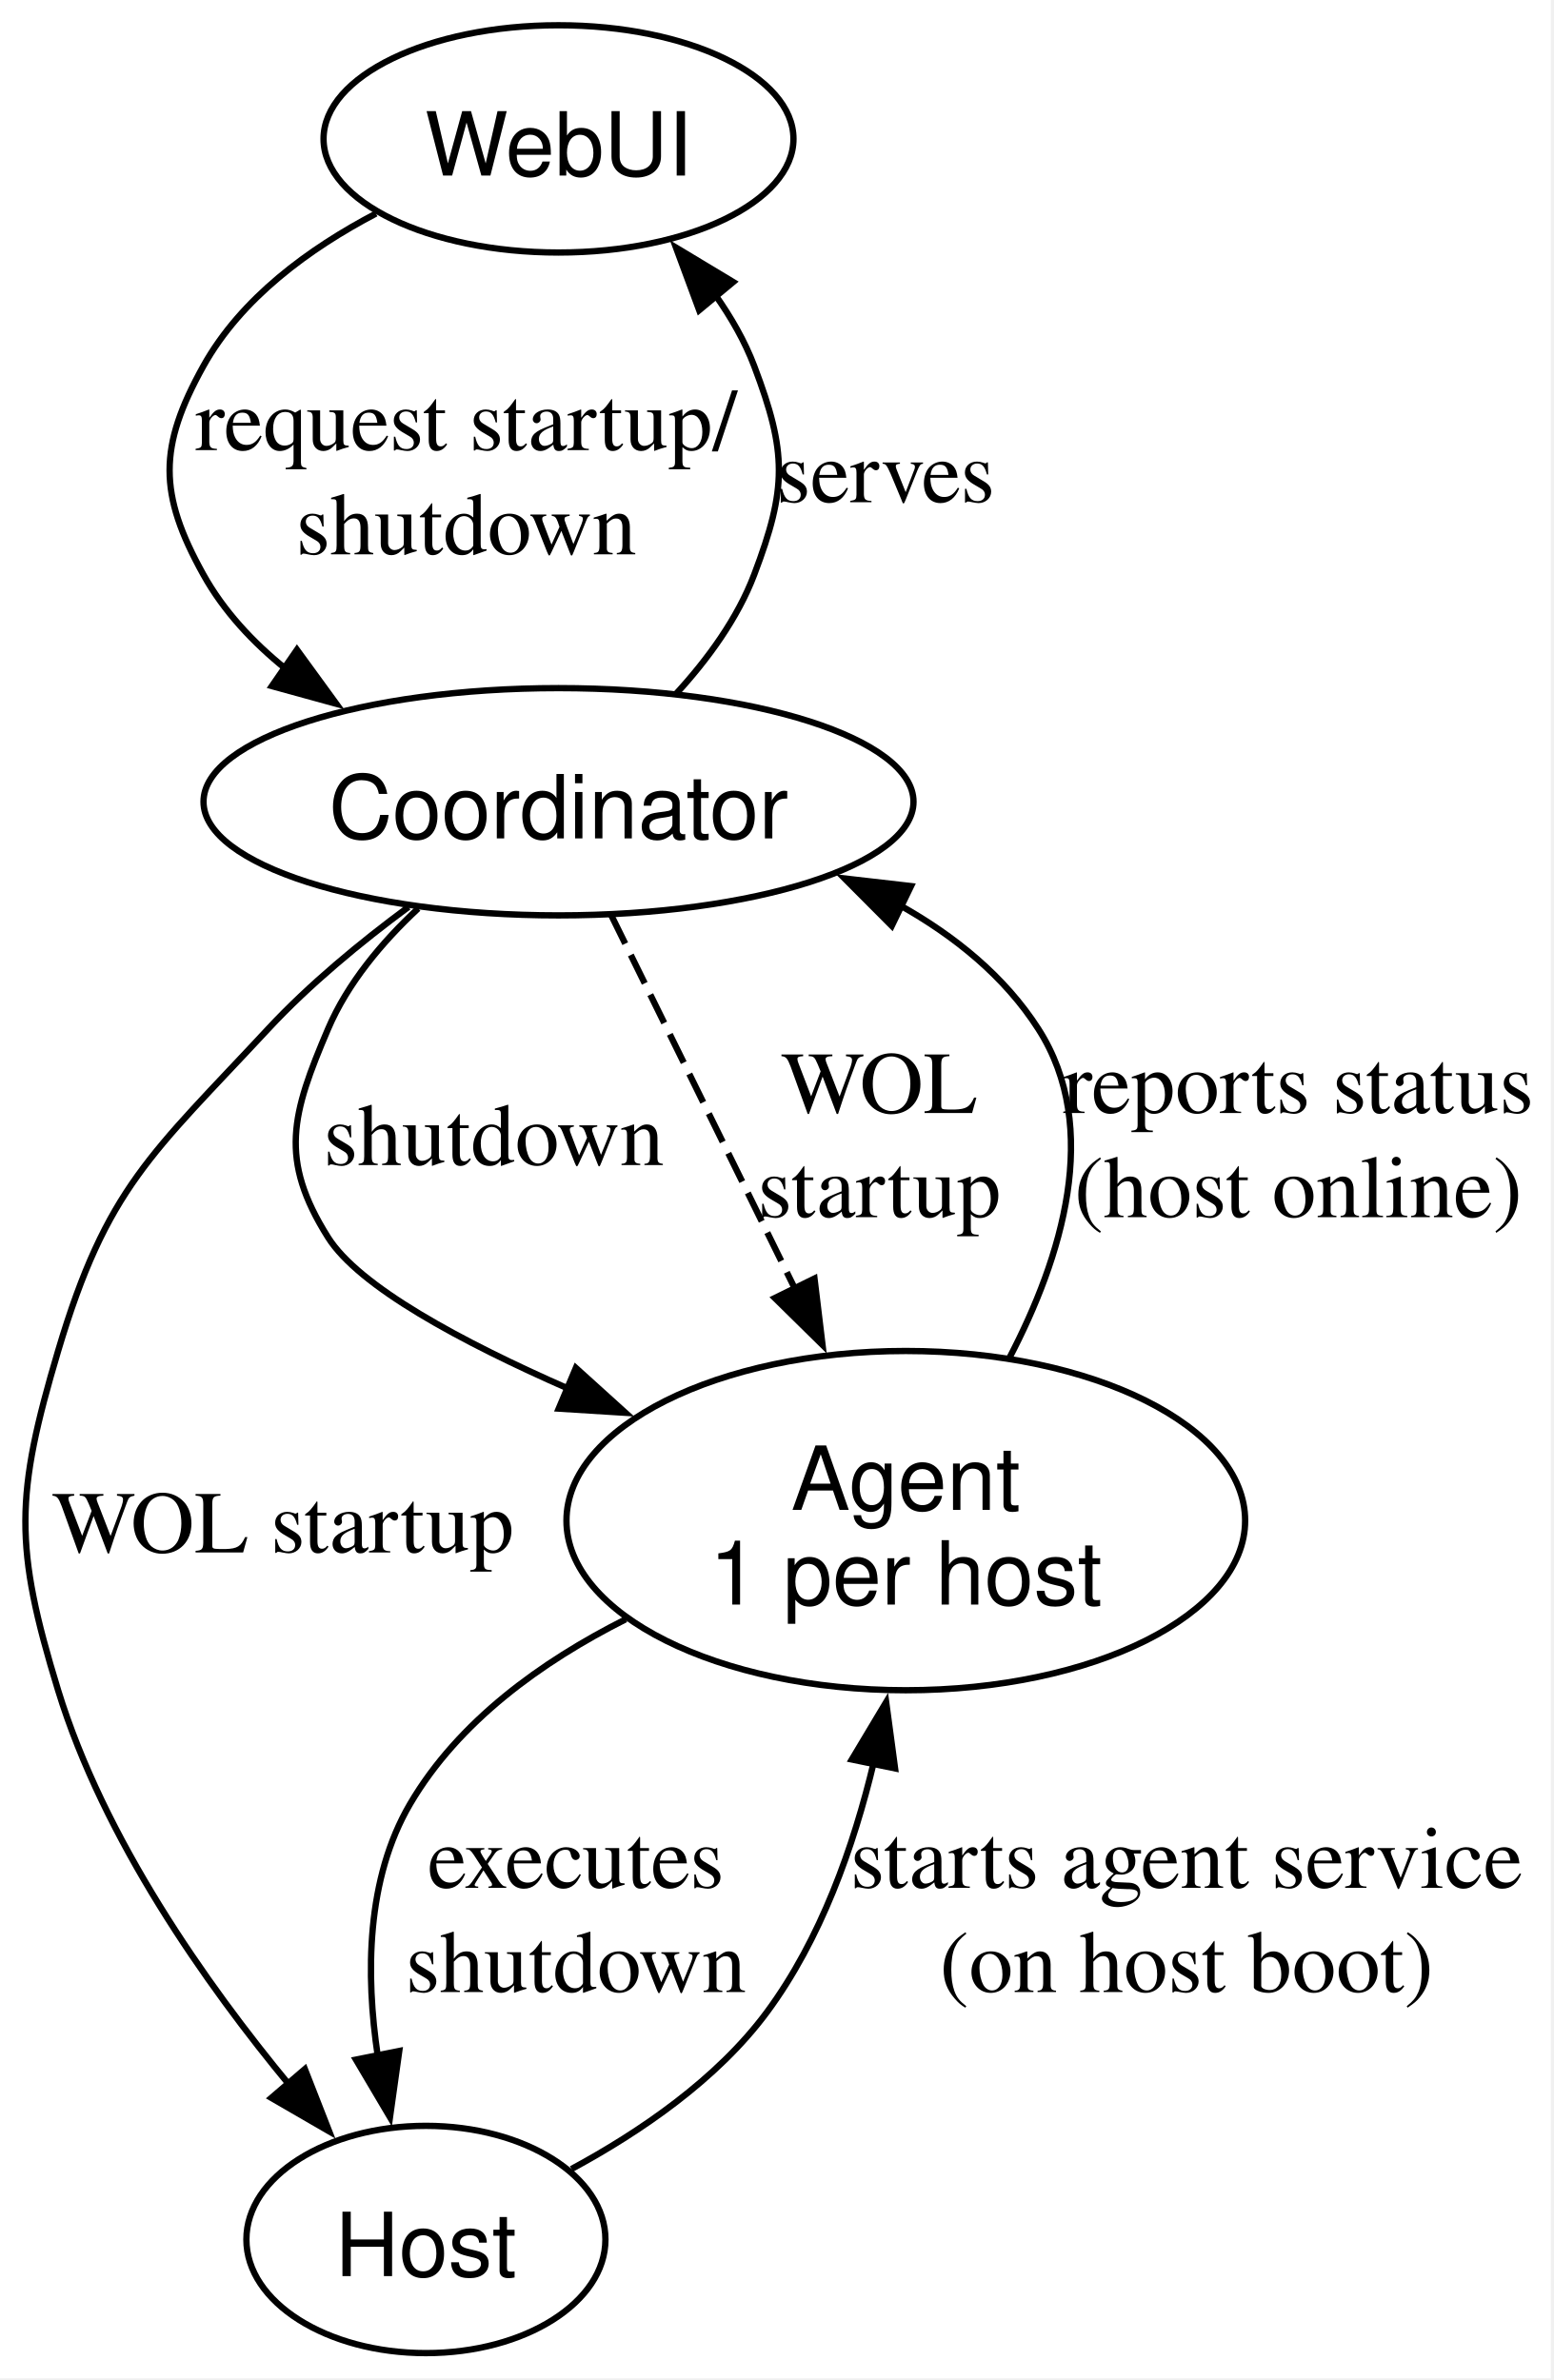
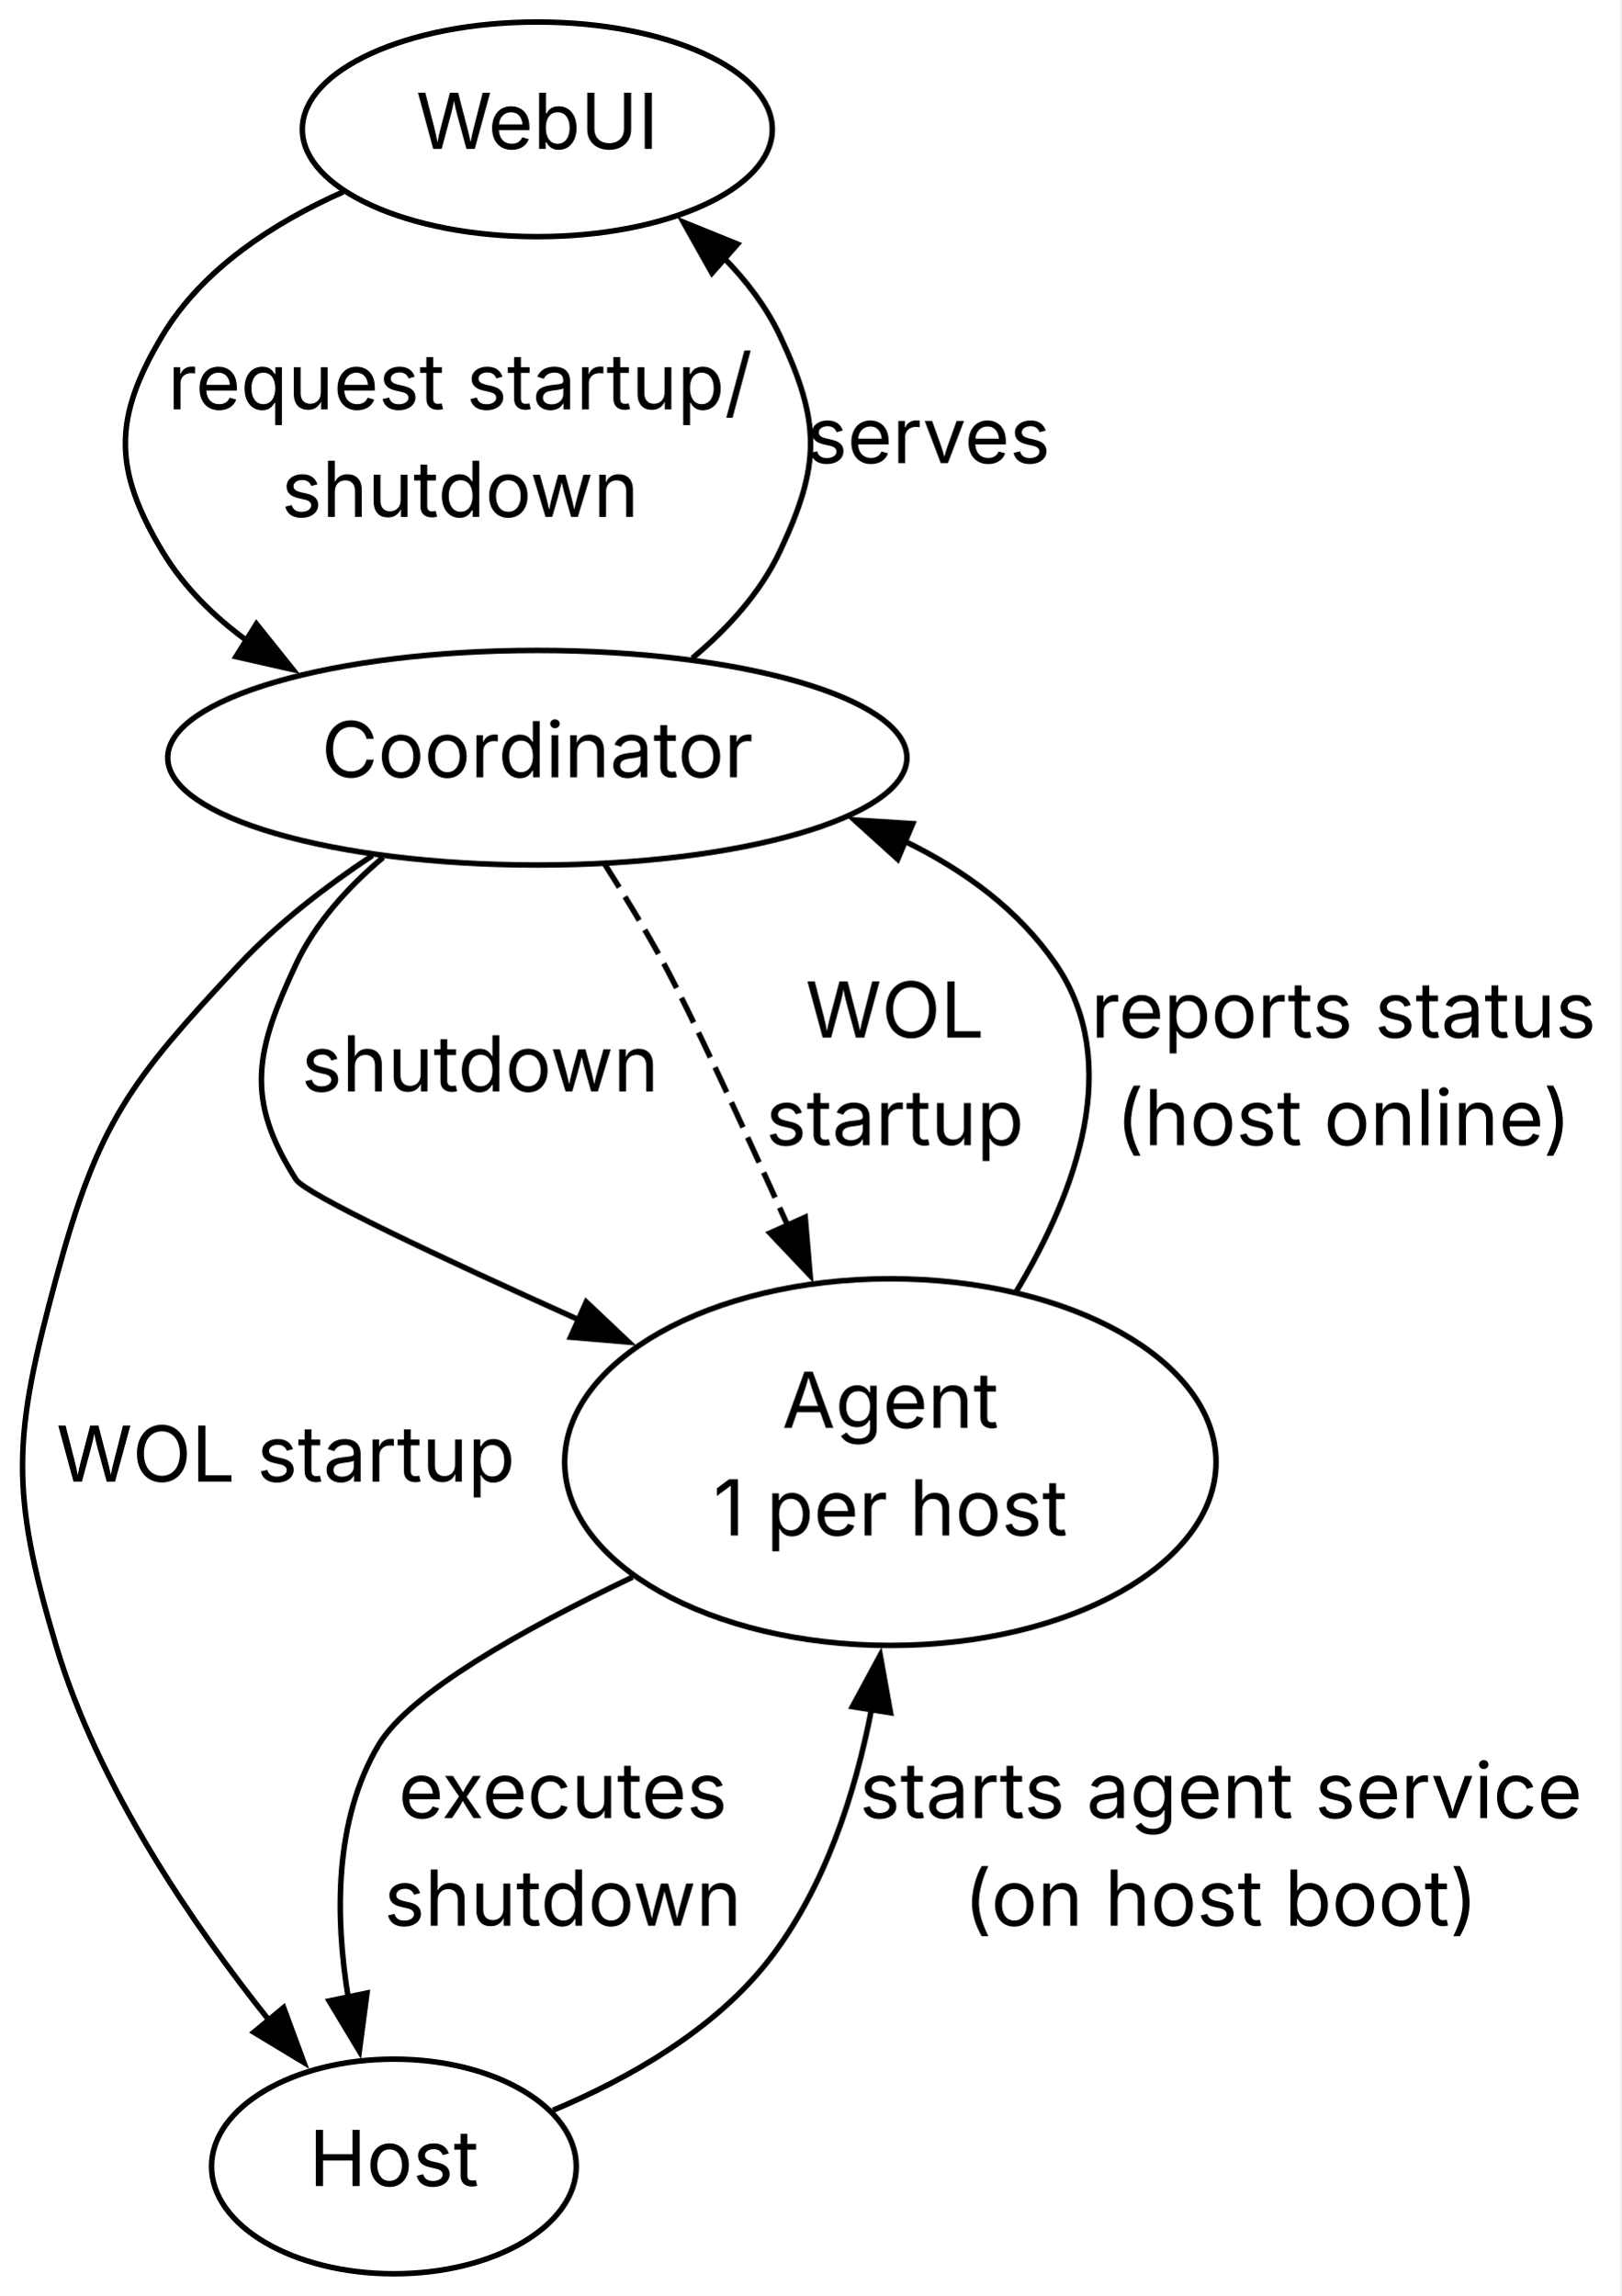
- <svg xmlns="http://www.w3.org/2000/svg" width="246pt" height="377pt" viewBox="0.00 0.00 246.00 377.00">
-   <g id="graph0" class="graph" transform="scale(1 1) rotate(0) translate(4 372.74)">
-     <polygon fill="white" stroke="none" points="-4,4 -4,-372.74 241.6,-372.74 241.6,4 -4,4" />
+ <svg xmlns="http://www.w3.org/2000/svg" width="294pt" height="416pt" viewBox="0.00 0.00 294.00 416.00">
+   <g id="graph0" class="graph" transform="scale(1 1) rotate(0) translate(4 412.14)">
+     <polygon fill="white" stroke="none" points="-4,4 -4,-412.14 289.67,-412.14 289.67,4 -4,4" />
    <g id="node1" class="node">
-       <ellipse fill="none" stroke="black" cx="84.45" cy="-350.74" rx="37.21" ry="18" />
-       <text xml:space="preserve" text-anchor="middle" x="84.45" y="-344.94" font-family="Helvetica,sans-Serif" font-size="14.00">WebUI</text>
+       <ellipse fill="none" stroke="black" cx="93.4" cy="-388.7" rx="42.6" ry="19.45" />
+       <text xml:space="preserve" text-anchor="middle" x="93.4" y="-385.15" font-family="Inter" font-size="14.00">WebUI</text>
    </g>
    <g id="node2" class="node">
-       <ellipse fill="none" stroke="black" cx="84.45" cy="-245.74" rx="56.22" ry="18" />
-       <text xml:space="preserve" text-anchor="middle" x="84.45" y="-239.94" font-family="Helvetica,sans-Serif" font-size="14.00">Coordinator</text>
+       <ellipse fill="none" stroke="black" cx="93.4" cy="-274.8" rx="67" ry="19.45" />
+       <text xml:space="preserve" text-anchor="middle" x="93.4" y="-271.25" font-family="Inter" font-size="14.00">Coordinator</text>
    </g>
    <g id="edge3" class="edge">
-       <path fill="none" stroke="black" d="M55.54,-338.91C44.99,-333.38 34.18,-325.5 28.2,-314.74 21.08,-301.92 21.08,-294.56 28.2,-281.74 31.42,-275.94 36.05,-270.98 41.28,-266.77" />
-       <polygon fill="black" stroke="black" points="43.03,-269.82 49.27,-261.25 39.05,-264.06 43.03,-269.82" />
-       <text xml:space="preserve" text-anchor="middle" x="69.83" y="-301.44" font-family="Times,serif" font-size="14.00">request startup/</text>
-       <text xml:space="preserve" text-anchor="middle" x="69.83" y="-284.94" font-family="Times,serif" font-size="14.00">shutdown</text>
+       <path fill="none" stroke="black" d="M58.23,-377.37C45.61,-371.77 32.69,-363.43 25.4,-351.25 16.5,-336.38 16.5,-327.12 25.4,-312.25 29.29,-305.76 34.76,-300.37 40.94,-295.89" />
+       <polygon fill="black" stroke="black" points="42.48,-299.05 49.1,-290.78 38.77,-293.12 42.48,-299.05" />
+       <text xml:space="preserve" text-anchor="middle" x="79.4" y="-337.95" font-family="Inter" font-size="14.00">request startup/</text>
+       <text xml:space="preserve" text-anchor="middle" x="79.4" y="-318.45" font-family="Inter" font-size="14.00">shutdown</text>
    </g>
    <g id="edge2" class="edge">
-       <path fill="none" stroke="black" d="M103.06,-262.83C108.06,-268.27 112.81,-274.76 115.45,-281.74 120.65,-295.45 120.65,-301.03 115.45,-314.74 113.96,-318.69 111.78,-322.48 109.28,-326.02" />
-       <polygon fill="black" stroke="black" points="106.73,-323.6 103.05,-333.53 112.12,-328.07 106.73,-323.6" />
-       <text xml:space="preserve" text-anchor="middle" x="136.23" y="-293.19" font-family="Times,serif" font-size="14.00">serves</text>
+       <path fill="none" stroke="black" d="M121.5,-292.84C127.9,-298.19 133.86,-304.71 137.4,-312.25 144.78,-327.94 144.78,-335.56 137.4,-351.25 134.93,-356.5 131.3,-361.26 127.15,-365.47" />
+       <polygon fill="black" stroke="black" points="125.06,-362.64 119.87,-371.88 129.69,-367.9 125.06,-362.64" />
+       <text xml:space="preserve" text-anchor="middle" x="164.31" y="-328.2" font-family="Inter" font-size="14.00">serves</text>
    </g>
    <g id="node3" class="node">
-       <ellipse fill="none" stroke="black" cx="63.45" cy="-18" rx="28.43" ry="18" />
-       <text xml:space="preserve" text-anchor="middle" x="63.45" y="-12.2" font-family="Helvetica,sans-Serif" font-size="14.00">Host</text>
+       <ellipse fill="none" stroke="black" cx="67.4" cy="-19.45" rx="33.06" ry="19.45" />
+       <text xml:space="preserve" text-anchor="middle" x="67.4" y="-15.9" font-family="Inter" font-size="14.00">Host</text>
    </g>
    <g id="edge5" class="edge">
-       <path fill="none" stroke="black" d="M60.7,-229.08C53.12,-223.48 45.01,-216.8 38.45,-209.74 20.03,-189.92 12.91,-184.68 5.2,-158.74 -1.6,-135.85 -1.8,-127.83 5.2,-105 12.43,-81.44 28.55,-58.52 42,-42.27" />
-       <polygon fill="black" stroke="black" points="44.28,-44.99 48.14,-35.12 38.97,-40.43 44.28,-44.99" />
-       <text xml:space="preserve" text-anchor="middle" x="40.83" y="-126.82" font-family="Times,serif" font-size="14.00">WOL startup</text>
+       <path fill="none" stroke="black" d="M63.51,-257.08C55.1,-251.5 46.36,-244.79 39.4,-237.36 19.36,-215.95 13.81,-208.67 6.15,-180.36 -1.56,-151.84 -2.3,-142.2 6.15,-113.89 13.76,-88.41 30.79,-63.42 44.96,-45.7" />
+       <polygon fill="black" stroke="black" points="47.41,-48.24 51.08,-38.3 42.01,-43.78 47.41,-48.24" />
+       <text xml:space="preserve" text-anchor="middle" x="47.78" y="-143.57" font-family="Inter" font-size="14.00">WOL startup</text>
    </g>
    <g id="node4" class="node">
-       <ellipse fill="none" stroke="black" cx="139.45" cy="-131.87" rx="53.74" ry="26.87" />
-       <text xml:space="preserve" text-anchor="middle" x="139.45" y="-133.57" font-family="Helvetica,sans-Serif" font-size="14.00">Agent</text>
-       <text xml:space="preserve" text-anchor="middle" x="139.45" y="-118.57" font-family="Helvetica,sans-Serif" font-size="14.00">1 per host</text>
+       <ellipse fill="none" stroke="black" cx="157.4" cy="-147.12" rx="59.04" ry="33.23" />
+       <text xml:space="preserve" text-anchor="middle" x="157.4" y="-153.32" font-family="Inter" font-size="14.00">Agent</text>
+       <text xml:space="preserve" text-anchor="middle" x="157.4" y="-133.82" font-family="Inter" font-size="14.00">1 per host</text>
    </g>
    <g id="edge4" class="edge">
-       <path fill="none" stroke="black" d="M62.23,-228.84C56.49,-223.49 51.05,-217.01 47.95,-209.74 42.2,-196.25 40.14,-189.15 47.95,-176.74 52.84,-168.98 68.87,-160.28 86.19,-152.69" />
-       <polygon fill="black" stroke="black" points="87.2,-156.06 95.06,-148.95 84.48,-149.61 87.2,-156.06" />
-       <text xml:space="preserve" text-anchor="middle" x="74.2" y="-188.19" font-family="Times,serif" font-size="14.00">shutdown</text>
+       <path fill="none" stroke="black" d="M65.46,-256.74C59.1,-251.39 53.18,-244.88 49.65,-237.36 42.3,-221.66 40.34,-212.98 49.65,-198.36 51.34,-195.71 75.79,-184.22 100.96,-172.9" />
+       <polygon fill="black" stroke="black" points="102.27,-176.15 109.97,-168.87 99.42,-169.76 102.27,-176.15" />
+       <text xml:space="preserve" text-anchor="middle" x="83.03" y="-214.31" font-family="Inter" font-size="14.00">shutdown</text>
    </g>
    <g id="edge8" class="edge">
-       <path fill="none" stroke="black" stroke-dasharray="5,2" d="M92.81,-227.75C100.5,-212.1 112.16,-188.38 121.9,-168.58" />
-       <polygon fill="black" stroke="black" points="124.99,-170.22 126.26,-159.7 118.71,-167.13 124.99,-170.22" />
-       <text xml:space="preserve" text-anchor="middle" x="135.25" y="-196.44" font-family="Times,serif" font-size="14.00">WOL</text>
-       <text xml:space="preserve" text-anchor="middle" x="135.25" y="-179.94" font-family="Times,serif" font-size="14.00">startup</text>
+       <path fill="none" stroke="black" stroke-dasharray="5,2" d="M105.59,-255.55C109.23,-249.82 113.12,-243.41 116.4,-237.36 121.21,-228.48 130.35,-208.73 138.77,-190.05" />
+       <polygon fill="black" stroke="black" points="141.96,-191.51 142.86,-180.95 135.57,-188.64 141.96,-191.51" />
+       <text xml:space="preserve" text-anchor="middle" x="158.22" y="-224.06" font-family="Inter" font-size="14.00">WOL</text>
+       <text xml:space="preserve" text-anchor="middle" x="158.22" y="-204.56" font-family="Inter" font-size="14.00">startup</text>
    </g>
    <g id="edge1" class="edge">
-       <path fill="none" stroke="black" d="M86.5,-29.16C97.32,-35 109.54,-43.31 117.45,-54 125.97,-65.51 131.2,-80.22 134.4,-93.68" />
-       <polygon fill="black" stroke="black" points="130.9,-94.03 136.34,-103.12 137.75,-92.62 130.9,-94.03" />
-       <text xml:space="preserve" text-anchor="middle" x="183.91" y="-73.7" font-family="Times,serif" font-size="14.00">starts agent service</text>
-       <text xml:space="preserve" text-anchor="middle" x="183.91" y="-57.2" font-family="Times,serif" font-size="14.00">(on host boot)</text>
+       <path fill="none" stroke="black" d="M96.24,-29.63C109.99,-35.39 125.54,-44.2 135.4,-56.89 145.48,-69.87 151.01,-86.85 154.02,-102.51" />
+       <polygon fill="black" stroke="black" points="150.52,-102.79 155.56,-112.11 157.43,-101.68 150.52,-102.79" />
+       <text xml:space="preserve" text-anchor="middle" x="217.31" y="-82.59" font-family="Inter" font-size="14.00">starts agent service</text>
+       <text xml:space="preserve" text-anchor="middle" x="217.31" y="-63.09" font-family="Inter" font-size="14.00">(on host boot)</text>
    </g>
    <g id="edge7" class="edge">
-       <path fill="none" stroke="black" d="M155.84,-157.61C164.14,-173.5 170.53,-194.01 160.45,-209.74 155.1,-218.09 147.2,-224.48 138.48,-229.36" />
-       <polygon fill="black" stroke="black" points="137.23,-226.08 129.75,-233.59 140.28,-232.38 137.23,-226.08" />
-       <text xml:space="preserve" text-anchor="middle" x="201.6" y="-196.44" font-family="Times,serif" font-size="14.00">reports status</text>
-       <text xml:space="preserve" text-anchor="middle" x="201.6" y="-179.94" font-family="Times,serif" font-size="14.00">(host online)</text>
+       <path fill="none" stroke="black" d="M180.28,-178.12C191.24,-196.39 199.59,-219.56 187.4,-237.36 180.66,-247.21 170.83,-254.4 160.05,-259.64" />
+       <polygon fill="black" stroke="black" points="158.74,-256.4 150.88,-263.51 161.46,-262.85 158.74,-256.4" />
+       <text xml:space="preserve" text-anchor="middle" x="239.55" y="-224.06" font-family="Inter" font-size="14.00">reports status</text>
+       <text xml:space="preserve" text-anchor="middle" x="239.55" y="-204.56" font-family="Inter" font-size="14.00">(host online)</text>
    </g>
    <g id="edge6" class="edge">
-       <path fill="none" stroke="black" d="M95.09,-116.24C81.74,-109.52 68.62,-100.06 60.95,-87 54,-75.14 53.88,-60.01 55.83,-47.04" />
-       <polygon fill="black" stroke="black" points="59.23,-47.86 57.76,-37.37 52.37,-46.49 59.23,-47.86" />
-       <text xml:space="preserve" text-anchor="middle" x="87.2" y="-73.7" font-family="Times,serif" font-size="14.00">executes</text>
-       <text xml:space="preserve" text-anchor="middle" x="87.2" y="-57.2" font-family="Times,serif" font-size="14.00">shutdown</text>
+       <path fill="none" stroke="black" d="M110.68,-126.28C90.49,-116.67 70.21,-105.21 64.65,-95.89 56.56,-82.3 56.71,-64.75 59.13,-49.99" />
+       <polygon fill="black" stroke="black" points="62.52,-50.88 61.13,-40.37 55.67,-49.45 62.52,-50.88" />
+       <text xml:space="preserve" text-anchor="middle" x="98.03" y="-82.59" font-family="Inter" font-size="14.00">executes</text>
+       <text xml:space="preserve" text-anchor="middle" x="98.03" y="-63.09" font-family="Inter" font-size="14.00">shutdown</text>
    </g>
  </g>
</svg>
